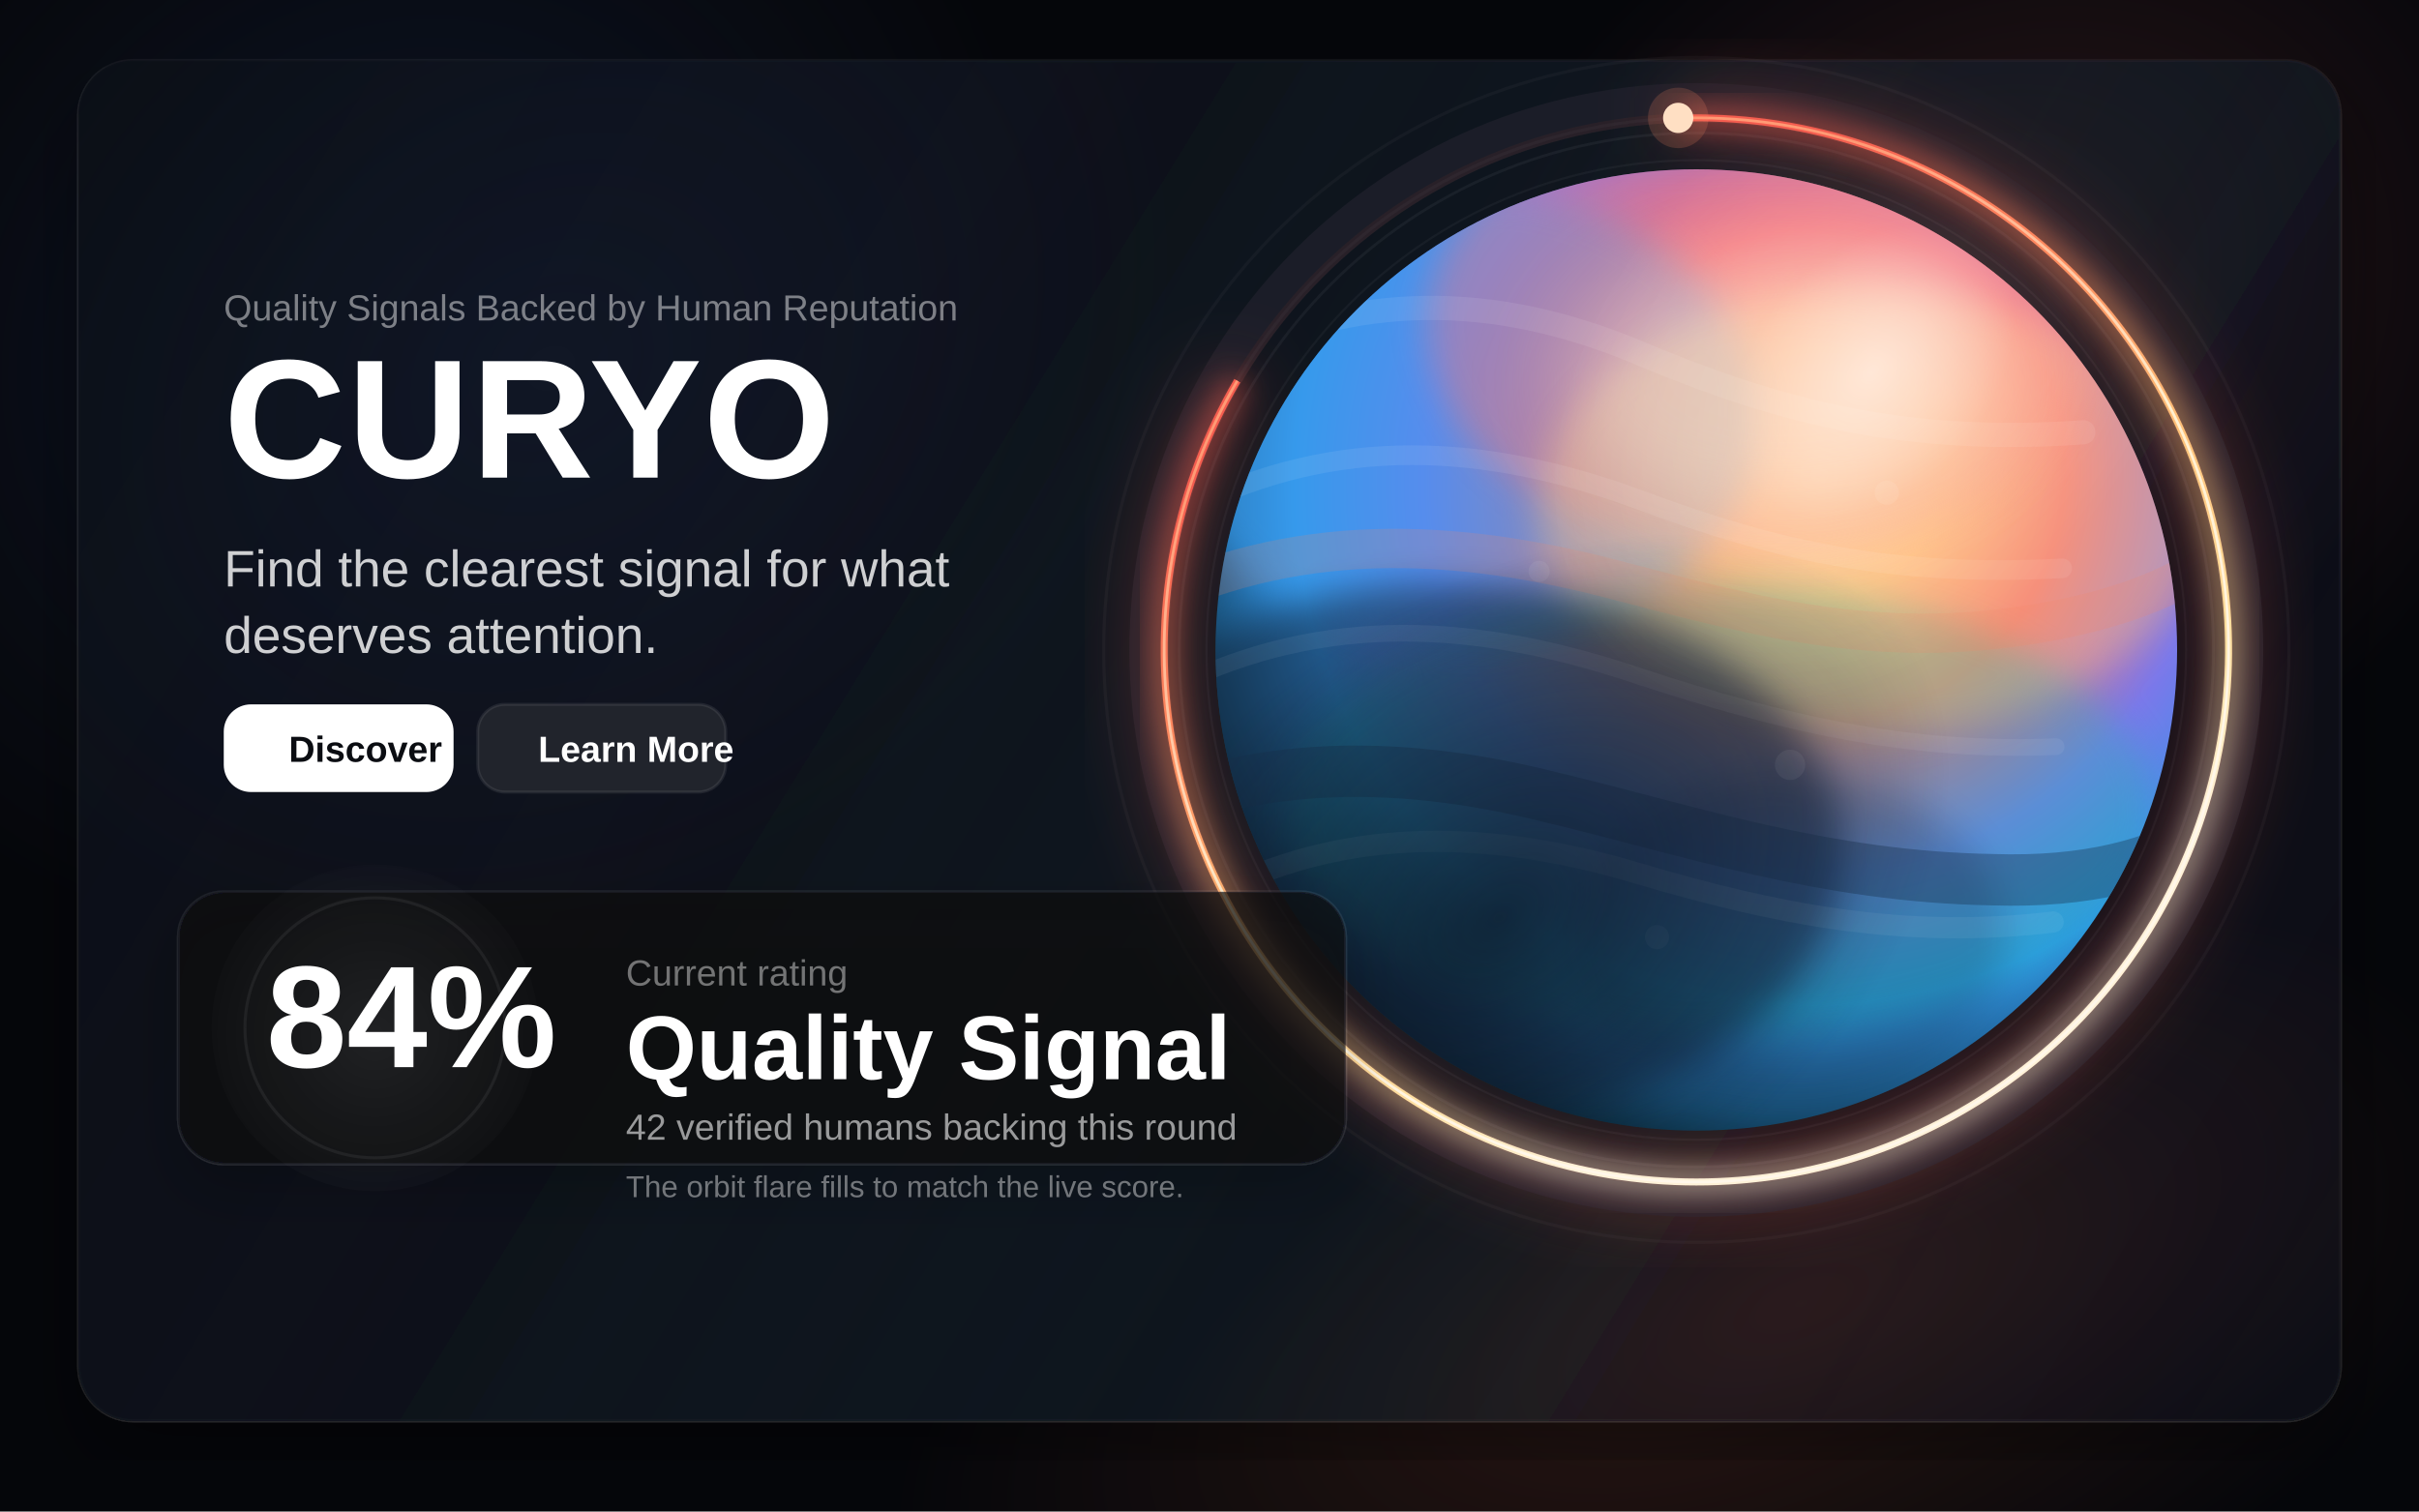
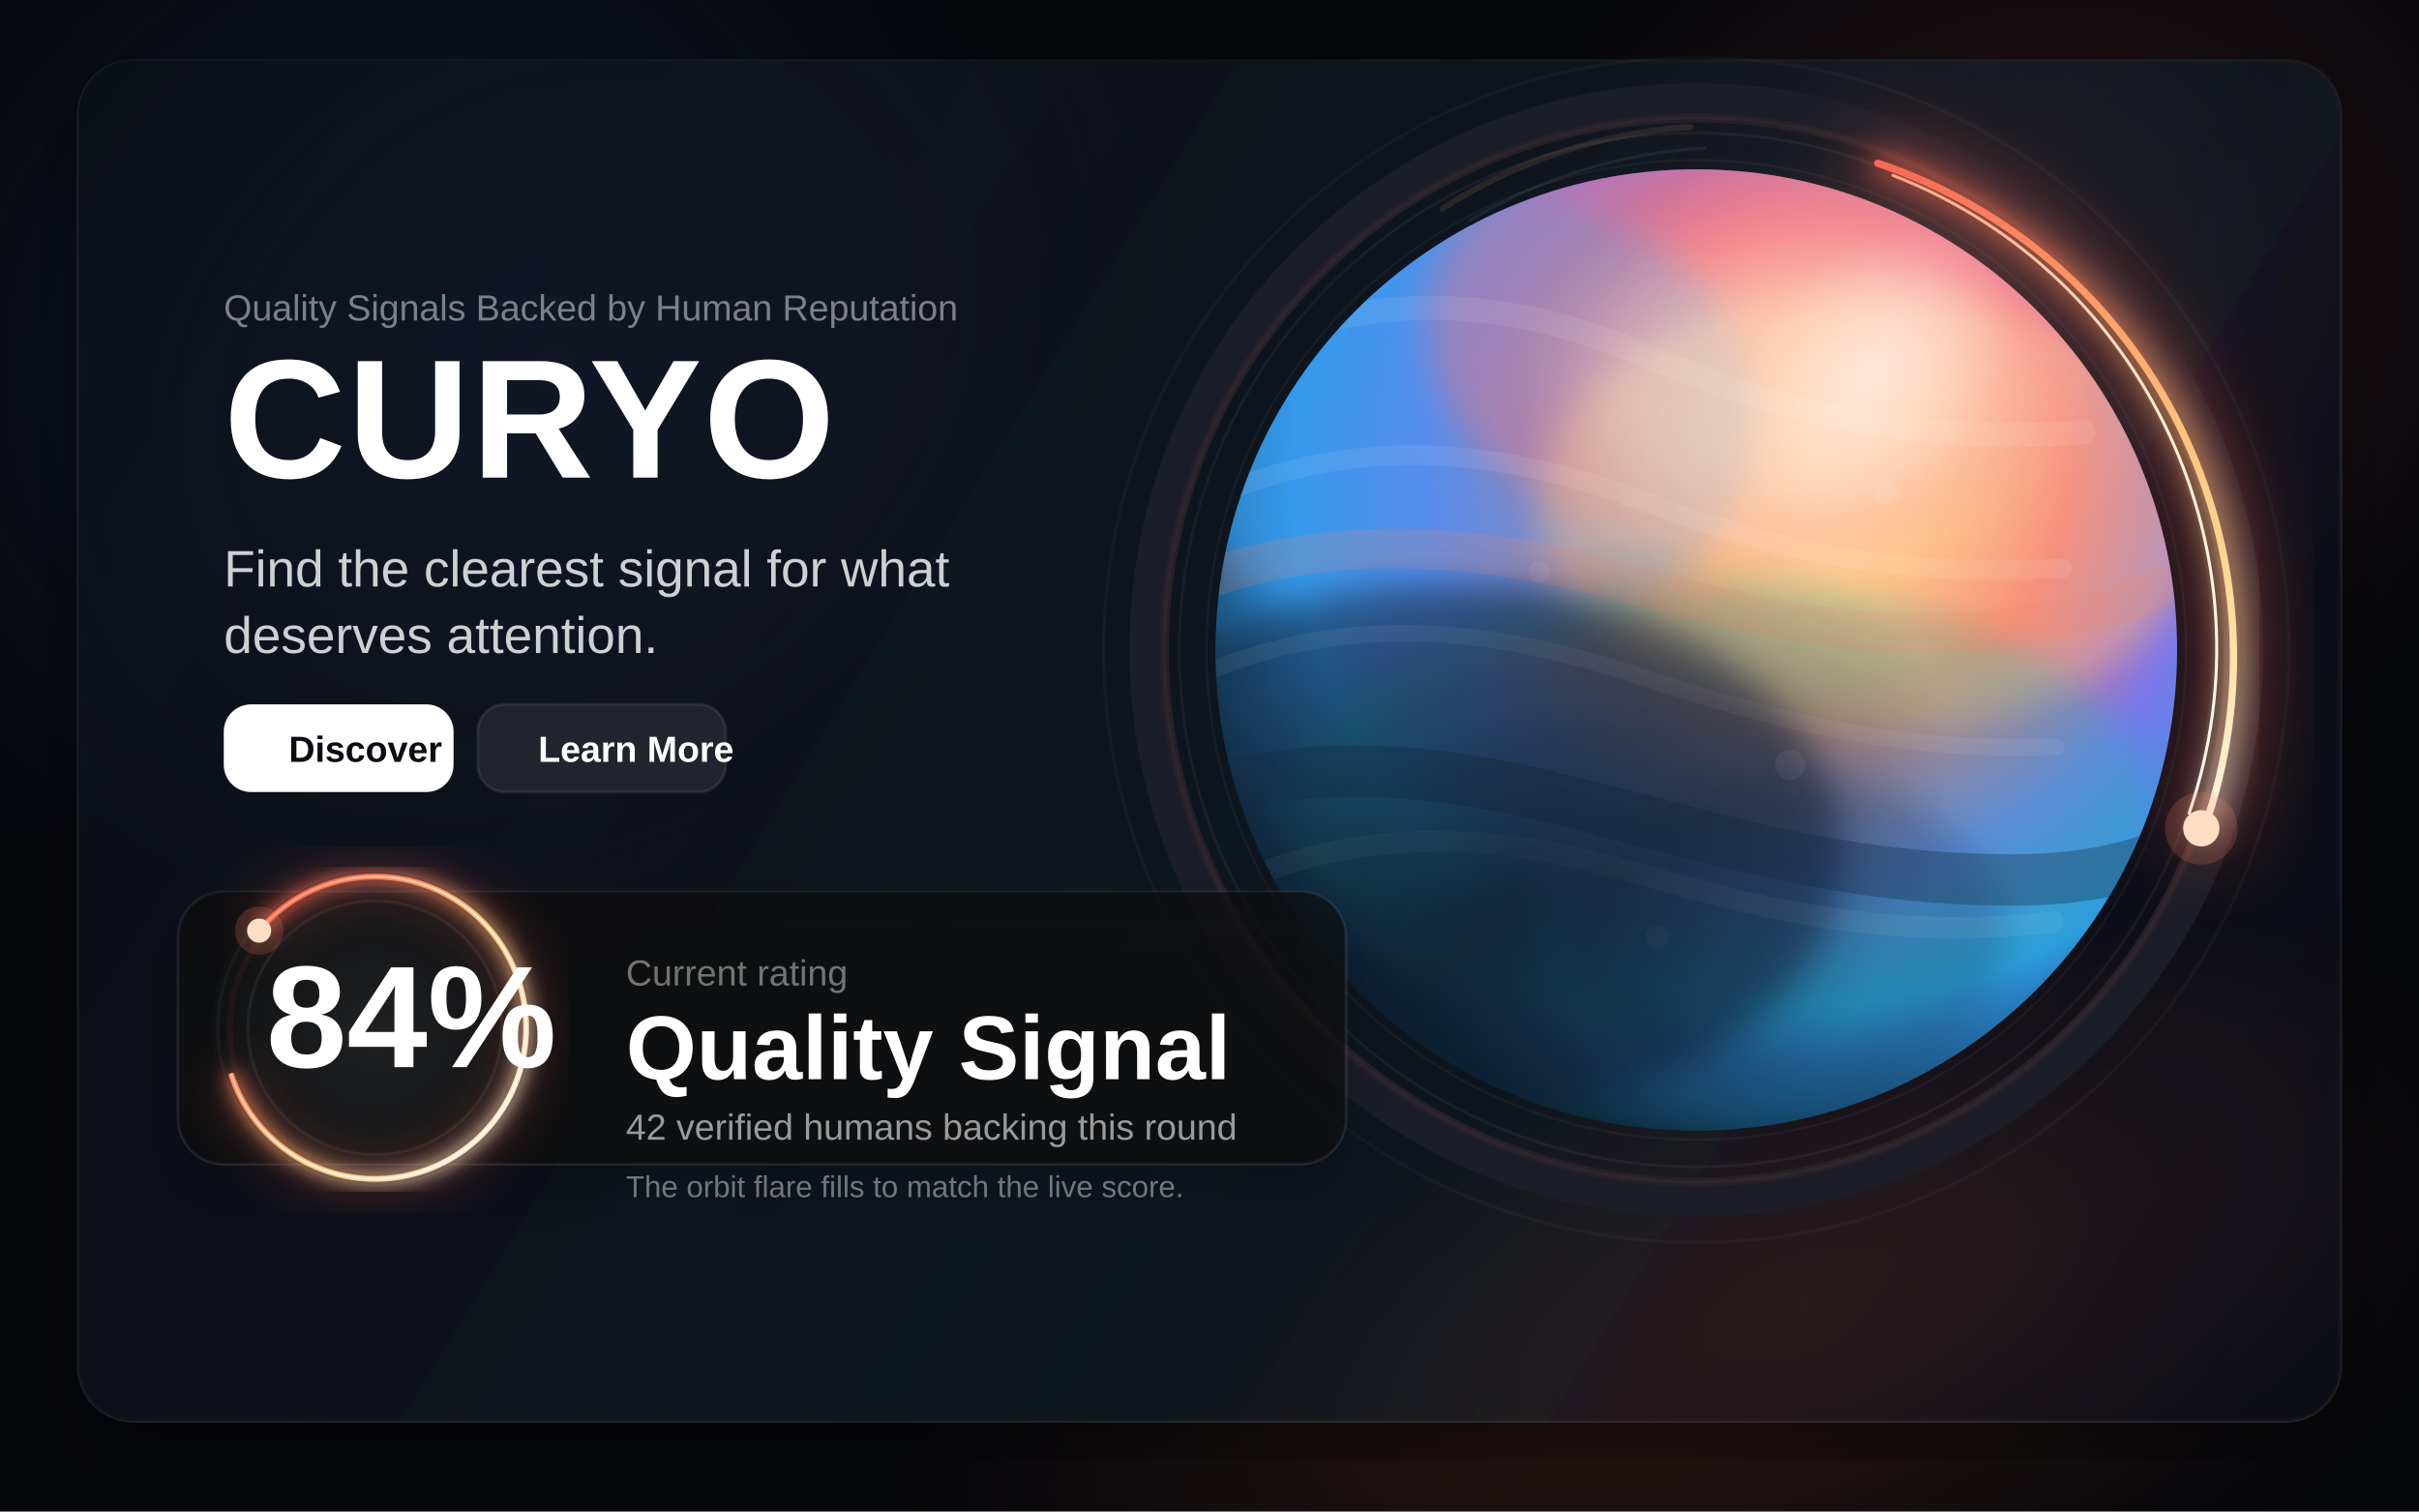
<svg xmlns="http://www.w3.org/2000/svg" width="1600" height="1000" viewBox="0 0 1600 1000" fill="none">
  <defs>
    <linearGradient id="landing-shell" x1="72" y1="48" x2="1514" y2="936" gradientUnits="userSpaceOnUse">
      <stop stop-color="#0B0D12" />
      <stop offset="0.58" stop-color="#10141D" />
      <stop offset="1" stop-color="#0A0E15" />
    </linearGradient>
    <linearGradient id="landing-inner-wash" x1="94" y1="72" x2="1500" y2="930" gradientUnits="userSpaceOnUse">
      <stop stop-color="#0B0F16" stop-opacity="0.86" />
      <stop offset="0.56" stop-color="#101521" stop-opacity="0.44" />
      <stop offset="1" stop-color="#0B0E16" stop-opacity="0.18" />
    </linearGradient>
    <radialGradient id="landing-left-glow" cx="0" cy="0" r="1" gradientUnits="userSpaceOnUse" gradientTransform="translate(260 214) rotate(50.281) scale(388 448)">
      <stop stop-color="#294577" stop-opacity="0.24" />
      <stop offset="1" stop-color="#294577" stop-opacity="0" />
    </radialGradient>
    <radialGradient id="landing-bottom-glow" cx="0" cy="0" r="1" gradientUnits="userSpaceOnUse" gradientTransform="translate(1126 888) rotate(163.629) scale(554 266)">
      <stop stop-color="#FF7A47" stop-opacity="0.14" />
      <stop offset="1" stop-color="#FF7A47" stop-opacity="0" />
    </radialGradient>
    <radialGradient id="landing-right-glow" cx="0" cy="0" r="1" gradientUnits="userSpaceOnUse" gradientTransform="translate(1320 220) rotate(143.104) scale(408 330)">
      <stop stop-color="#F66C6F" stop-opacity="0.16" />
      <stop offset="1" stop-color="#F66C6F" stop-opacity="0" />
    </radialGradient>
    <radialGradient id="landing-shell-left-glow" cx="0" cy="0" r="1" gradientUnits="userSpaceOnUse" gradientTransform="translate(364 244) rotate(56.624) scale(356 444)">
      <stop stop-color="#1A2A4A" stop-opacity="0.26" />
      <stop offset="1" stop-color="#1A2A4A" stop-opacity="0" />
    </radialGradient>
    <radialGradient id="landing-shell-bottom-glow" cx="0" cy="0" r="1" gradientUnits="userSpaceOnUse" gradientTransform="translate(1188 864) rotate(158.683) scale(468 214)">
      <stop stop-color="#FF7A47" stop-opacity="0.12" />
      <stop offset="1" stop-color="#FF7A47" stop-opacity="0" />
    </radialGradient>
    <radialGradient id="landing-shell-right-glow" cx="0" cy="0" r="1" gradientUnits="userSpaceOnUse" gradientTransform="translate(1298 208) rotate(144.192) scale(366 286)">
      <stop stop-color="#D46A79" stop-opacity="0.1" />
      <stop offset="1" stop-color="#D46A79" stop-opacity="0" />
    </radialGradient>
    <filter id="shell-shadow" x="28" y="18" width="1544" height="948" filterUnits="userSpaceOnUse" color-interpolation-filters="sRGB">
      <feDropShadow dx="0" dy="26" stdDeviation="26" flood-color="#000000" flood-opacity="0.34" />
    </filter>
    <filter id="metric-shadow" x="94" y="556" width="832" height="260" filterUnits="userSpaceOnUse" color-interpolation-filters="sRGB">
      <feDropShadow dx="0" dy="18" stdDeviation="20" flood-color="#000000" flood-opacity="0.28" />
    </filter>
    <filter id="orbit-glow" x="718" y="26" width="812" height="812" filterUnits="userSpaceOnUse" color-interpolation-filters="sRGB">
      <feGaussianBlur stdDeviation="26" />
    </filter>
    <filter id="orbit-soft" x="754" y="62" width="740" height="740" filterUnits="userSpaceOnUse" color-interpolation-filters="sRGB">
      <feGaussianBlur stdDeviation="10" />
+     </filter>
+     <filter id="metric-orbit-glow" x="120" y="560" width="256" height="242" filterUnits="userSpaceOnUse" color-interpolation-filters="sRGB">
+       <feGaussianBlur stdDeviation="16" />
+     </filter>
+     <filter id="metric-orbit-soft" x="134" y="574" width="228" height="214" filterUnits="userSpaceOnUse" color-interpolation-filters="sRGB">
+       <feGaussianBlur stdDeviation="6" />
    </filter>
    <filter id="planet-highlight-blur" x="874" y="102" width="592" height="432" filterUnits="userSpaceOnUse" color-interpolation-filters="sRGB">
      <feGaussianBlur stdDeviation="28" />
    </filter>
    <filter id="planet-surface-soft" x="756" y="102" width="756" height="680" filterUnits="userSpaceOnUse" color-interpolation-filters="sRGB">
      <feGaussianBlur stdDeviation="12" />
    </filter>
    <clipPath id="planet-clip">
      <circle cx="1122" cy="430" r="318" />
    </clipPath>
    <clipPath id="shell-clip">
      <rect x="52" y="40" width="1496" height="900" rx="36" />
    </clipPath>
    <radialGradient id="planet-base" cx="0" cy="0" r="1" gradientUnits="userSpaceOnUse" gradientTransform="translate(1204 314) rotate(130.79) scale(460 448)">
      <stop stop-color="#FFD49B" />
      <stop offset="0.18" stop-color="#FFB278" />
      <stop offset="0.36" stop-color="#F16A73" />
      <stop offset="0.58" stop-color="#7B78EA" />
      <stop offset="0.77" stop-color="#3395E8" />
      <stop offset="1" stop-color="#0A2D3F" />
    </radialGradient>
    <radialGradient id="planet-shadow" cx="0" cy="0" r="1" gradientUnits="userSpaceOnUse" gradientTransform="translate(992 606) rotate(-33.282) scale(328 212)">
      <stop stop-color="#0C1322" stop-opacity="0.72" />
      <stop offset="1" stop-color="#0C1322" stop-opacity="0" />
    </radialGradient>
    <radialGradient id="planet-rim" cx="0" cy="0" r="1" gradientUnits="userSpaceOnUse" gradientTransform="translate(1238 246) rotate(131.88) scale(254 176)">
      <stop stop-color="#FFFFFF" stop-opacity="0.58" />
      <stop offset="0.44" stop-color="#FFFFFF" stop-opacity="0.14" />
      <stop offset="1" stop-color="#FFFFFF" stop-opacity="0" />
    </radialGradient>
    <radialGradient id="metric-glow" cx="0" cy="0" r="1" gradientUnits="userSpaceOnUse" gradientTransform="translate(248 684) rotate(90) scale(126)">
      <stop stop-color="#FFFFFF" stop-opacity="0.08" />
      <stop offset="1" stop-color="#FFFFFF" stop-opacity="0" />
    </radialGradient>
    <linearGradient id="orbit-flare" x1="1198" y1="94" x2="1450" y2="544" gradientUnits="userSpaceOnUse">
      <stop stop-color="#F45D4F" />
      <stop offset="0.28" stop-color="#FF8C5F" />
      <stop offset="0.56" stop-color="#FFC37A" />
      <stop offset="0.82" stop-color="#FFE0A1" />
      <stop offset="1" stop-color="#FFF2D8" />
    </linearGradient>
    <linearGradient id="orbit-core" x1="1208" y1="104" x2="1436" y2="536" gradientUnits="userSpaceOnUse">
      <stop stop-color="#FF9B75" />
      <stop offset="0.52" stop-color="#FFF0CF" />
      <stop offset="1" stop-color="#FFF7EA" />
    </linearGradient>
+     <linearGradient id="metric-flare" x1="164" y1="604" x2="338" y2="748" gradientUnits="userSpaceOnUse">
+       <stop stop-color="#F45D4F" />
+       <stop offset="0.3" stop-color="#FF8C5F" />
+       <stop offset="0.6" stop-color="#FFC37A" />
+       <stop offset="1" stop-color="#FFF0D8" />
+     </linearGradient>
+     <linearGradient id="metric-core" x1="172" y1="614" x2="330" y2="740" gradientUnits="userSpaceOnUse">
+       <stop stop-color="#FF9B75" />
+       <stop offset="0.52" stop-color="#FFF0CF" />
+       <stop offset="1" stop-color="#FFF7EA" />
+     </linearGradient>
  </defs>
  <rect width="1600" height="1000" fill="#05060A" />
  <rect width="1600" height="1000" fill="url(#landing-left-glow)" />
  <rect width="1600" height="1000" fill="url(#landing-right-glow)" />
  <rect width="1600" height="1000" fill="url(#landing-bottom-glow)" />
  <g filter="url(#shell-shadow)">
    <rect x="52" y="40" width="1496" height="900" rx="36" fill="url(#landing-shell)" />
    <rect x="52" y="40" width="1496" height="900" rx="36" stroke="#FFFFFF" stroke-opacity="0.05" stroke-width="2" />
  </g>
  <g clip-path="url(#shell-clip)">
    <rect x="52" y="40" width="1496" height="900" fill="url(#landing-inner-wash)" />
    <rect x="52" y="40" width="1496" height="900" fill="url(#landing-shell-left-glow)" />
    <rect x="52" y="40" width="1496" height="900" fill="url(#landing-shell-right-glow)" />
    <rect x="52" y="40" width="1496" height="900" fill="url(#landing-shell-bottom-glow)" />
  </g>
  <circle cx="1122" cy="430" r="392" stroke="#FFFFFF" stroke-opacity="0.035" stroke-width="2" />
  <circle cx="1122" cy="430" r="362" stroke="#1C1E29" stroke-opacity="0.94" stroke-width="26" />
  <circle cx="1122" cy="430" r="342" stroke="#FFFFFF" stroke-opacity="0.05" stroke-width="1.8" />
  <circle cx="1122" cy="430" r="324" stroke="#FFFFFF" stroke-opacity="0.04" stroke-width="1.4" />
  <circle cx="1122" cy="430" r="352" stroke="#6D3428" stroke-opacity="0.16" stroke-width="6" />
  <circle cx="1122" cy="430" r="352" stroke="#FFFFFF" stroke-opacity="0.03" stroke-width="2" />
+   <path d="M954 138A344 344 0 0 1 1118 84" stroke="#F7A36F" stroke-opacity="0.12" stroke-width="4" stroke-linecap="round" />
+   <path d="M972 146A336 336 0 0 1 1128 98" stroke="#FFFFFF" stroke-opacity="0.06" stroke-width="2" stroke-linecap="round" />
  <g filter="url(#orbit-glow)">
-     <path d="M1109.7 78.2A352 352 0 1 1 818.4 251.9" stroke="#F4614F" stroke-opacity="0.44" stroke-width="22" />
+     <path d="M1242 108A344 344 0 0 1 1458 548" stroke="#F4614F" stroke-opacity="0.56" stroke-width="28" stroke-linecap="round" />
  </g>
  <g filter="url(#orbit-soft)">
-     <path d="M1109.7 78.2A352 352 0 1 1 818.4 251.9" stroke="url(#orbit-flare)" stroke-width="8" />
-   </g>
-   <path d="M1109.7 78.2A352 352 0 1 1 818.4 251.9" stroke="url(#orbit-flare)" stroke-width="4.6" />
-   <path d="M1109.7 78.2A352 352 0 1 1 818.4 251.9" stroke="url(#orbit-core)" stroke-width="1.8" />
-   <circle cx="1110" cy="78" r="10" fill="#FFF1D8" />
-   <circle cx="1110" cy="78" r="20" fill="#FF8D65" fill-opacity="0.18" />
+     <path d="M1242 108A344 344 0 0 1 1458 548" stroke="url(#orbit-flare)" stroke-width="9" stroke-linecap="round" />
+   </g>
+   <path d="M1242 108A344 344 0 0 1 1458 548" stroke="url(#orbit-flare)" stroke-width="4.8" stroke-linecap="round" />
+   <path d="M1252 116A336 336 0 0 1 1448 538" stroke="url(#orbit-core)" stroke-width="2" stroke-linecap="round" />
+   <circle cx="1456" cy="548" r="12" fill="#FFF1D8" />
+   <circle cx="1456" cy="548" r="24" fill="#FF8D65" fill-opacity="0.18" />
  <circle cx="1122" cy="430" r="318" fill="url(#planet-base)" />
  <g clip-path="url(#planet-clip)">
    <g filter="url(#planet-surface-soft)">
      <ellipse cx="968" cy="276" rx="194" ry="152" fill="#399DF0" fill-opacity="0.56" />
      <ellipse cx="1166" cy="214" rx="222" ry="154" fill="#F57680" fill-opacity="0.4" />
      <ellipse cx="1238" cy="338" rx="220" ry="146" fill="#FFD388" fill-opacity="0.36" />
      <ellipse cx="1138" cy="536" rx="286" ry="148" fill="#0CC7A2" fill-opacity="0.28" />
      <ellipse cx="958" cy="564" rx="260" ry="178" fill="#13263D" fill-opacity="0.56" />
      <ellipse cx="1182" cy="620" rx="144" ry="108" fill="#121B30" fill-opacity="0.2" />
    </g>
    <path d="M810 236C906 190 998 196 1090 236C1182 274 1264 294 1378 286" stroke="#FFFFFF" stroke-opacity="0.08" stroke-width="16" stroke-linecap="round" />
    <path d="M796 332C894 286 992 296 1088 332C1174 364 1252 382 1364 376" stroke="#FFFFFF" stroke-opacity="0.08" stroke-width="13" stroke-linecap="round" />
    <path d="M786 450C886 404 986 414 1086 448C1178 478 1260 498 1360 494" stroke="#FFFFFF" stroke-opacity="0.06" stroke-width="11" stroke-linecap="round" />
    <path d="M810 588C892 548 984 548 1084 578C1172 604 1258 622 1358 610" stroke="#FFFFFF" stroke-opacity="0.06" stroke-width="14" stroke-linecap="round" />
    <path d="M742 408C844 352 952 354 1062 382C1148 404 1232 430 1338 414C1392 406 1430 392 1458 374" fill="none" stroke="#F68767" stroke-opacity="0.18" stroke-width="26" stroke-linecap="round" />
    <path d="M732 548C820 504 918 500 1028 528C1120 550 1206 580 1318 582C1380 584 1426 572 1462 550" fill="none" stroke="#17304B" stroke-opacity="0.36" stroke-width="34" stroke-linecap="round" />
    <circle cx="1184" cy="506" r="10" fill="#FFFFFF" fill-opacity="0.08" />
    <circle cx="1018" cy="378" r="7" fill="#FFFFFF" fill-opacity="0.06" />
    <circle cx="1248" cy="326" r="8" fill="#FFFFFF" fill-opacity="0.08" />
    <circle cx="1096" cy="620" r="8" fill="#FFFFFF" fill-opacity="0.05" />
  </g>
  <circle cx="1122" cy="430" r="318" fill="url(#planet-shadow)" />
  <g filter="url(#planet-highlight-blur)">
    <ellipse cx="1180" cy="252" rx="146" ry="92" fill="#FFF3DB" fill-opacity="0.34" />
  </g>
  <circle cx="1122" cy="430" r="318" fill="url(#planet-rim)" />
  <text x="148" y="212" fill="#FFFFFF" fill-opacity="0.46" font-size="24" font-family="'Avenir Next', Avenir, 'Helvetica Neue', Arial, sans-serif" font-weight="500">Quality Signals Backed by Human Reputation</text>
  <text x="148" y="316" fill="#FFFFFF" font-size="112" font-weight="700" font-family="'Avenir Next', Avenir, 'Helvetica Neue', Arial, sans-serif" letter-spacing="1">CURYO</text>
  <text x="148" y="388" fill="#FFFFFF" fill-opacity="0.8" font-size="34" font-family="'Avenir Next', Avenir, 'Helvetica Neue', Arial, sans-serif">Find the clearest signal for what</text>
  <text x="148" y="432" fill="#FFFFFF" fill-opacity="0.8" font-size="34" font-family="'Avenir Next', Avenir, 'Helvetica Neue', Arial, sans-serif">deserves attention.</text>
  <rect x="148" y="466" width="152" height="58" rx="18" fill="#FFFFFF" />
  <text x="191" y="504" fill="#0B0D12" font-size="24" font-weight="700" font-family="'Avenir Next', Avenir, 'Helvetica Neue', Arial, sans-serif">Discover</text>
  <rect x="316" y="466" width="164" height="58" rx="18" fill="#21242C" />
  <rect x="316" y="466" width="164" height="58" rx="18" stroke="#FFFFFF" stroke-opacity="0.08" stroke-width="2" />
  <text x="356" y="504" fill="#FFFFFF" font-size="24" font-weight="600" font-family="'Avenir Next', Avenir, 'Helvetica Neue', Arial, sans-serif">Learn More</text>
  <g filter="url(#metric-shadow)">
    <rect x="118" y="590" width="772" height="180" rx="30" fill="#090B10" fill-opacity="0.7" />
    <rect x="118" y="590" width="772" height="180" rx="30" stroke="#FFFFFF" stroke-opacity="0.06" stroke-width="2" />
  </g>
  <circle cx="248" cy="680" r="108" fill="url(#metric-glow)" />
-   <circle cx="248" cy="680" r="86" stroke="#FFFFFF" stroke-opacity="0.06" stroke-width="2" />
+   <circle cx="248" cy="680" r="104" stroke="#FFFFFF" stroke-opacity="0.04" stroke-width="2" />
+   <circle cx="248" cy="680" r="96" stroke="#6D3428" stroke-opacity="0.14" stroke-width="4" />
+   <circle cx="248" cy="680" r="84" stroke="#FFFFFF" stroke-opacity="0.06" stroke-width="2" />
+   <g filter="url(#metric-orbit-glow)">
+     <path d="M171.4 615.7A100 100 0 1 1 152.7 710.2" stroke="#F4614F" stroke-opacity="0.42" stroke-width="14" />
+   </g>
+   <g filter="url(#metric-orbit-soft)">
+     <path d="M171.4 615.7A100 100 0 1 1 152.7 710.2" stroke="url(#metric-flare)" stroke-width="6" />
+   </g>
+   <path d="M171.4 615.7A100 100 0 1 1 152.7 710.2" stroke="url(#metric-flare)" stroke-width="3.8" />
+   <path d="M171.4 615.7A100 100 0 1 1 152.7 710.2" stroke="url(#metric-core)" stroke-width="1.5" />
+   <circle cx="171.4" cy="615.7" r="8" fill="#FFF1D8" />
+   <circle cx="171.4" cy="615.7" r="16" fill="#FF8D65" fill-opacity="0.18" />
  <text x="176" y="706" fill="#FFFFFF" font-size="96" font-weight="700" font-family="'Avenir Next', Avenir, 'Helvetica Neue', Arial, sans-serif">84%</text>
  <text x="414" y="652" fill="#FFFFFF" fill-opacity="0.42" font-size="24" font-family="'Avenir Next', Avenir, 'Helvetica Neue', Arial, sans-serif">Current rating</text>
  <text x="414" y="714" fill="#FFFFFF" font-size="60" font-weight="700" font-family="'Avenir Next', Avenir, 'Helvetica Neue', Arial, sans-serif">Quality Signal</text>
  <text x="414" y="754" fill="#FFFFFF" fill-opacity="0.58" font-size="24" font-family="'Avenir Next', Avenir, 'Helvetica Neue', Arial, sans-serif">42 verified humans backing this round</text>
  <text x="414" y="792" fill="#FFFFFF" fill-opacity="0.42" font-size="20" font-family="'Avenir Next', Avenir, 'Helvetica Neue', Arial, sans-serif">The orbit flare fills to match the live score.</text>
</svg>
